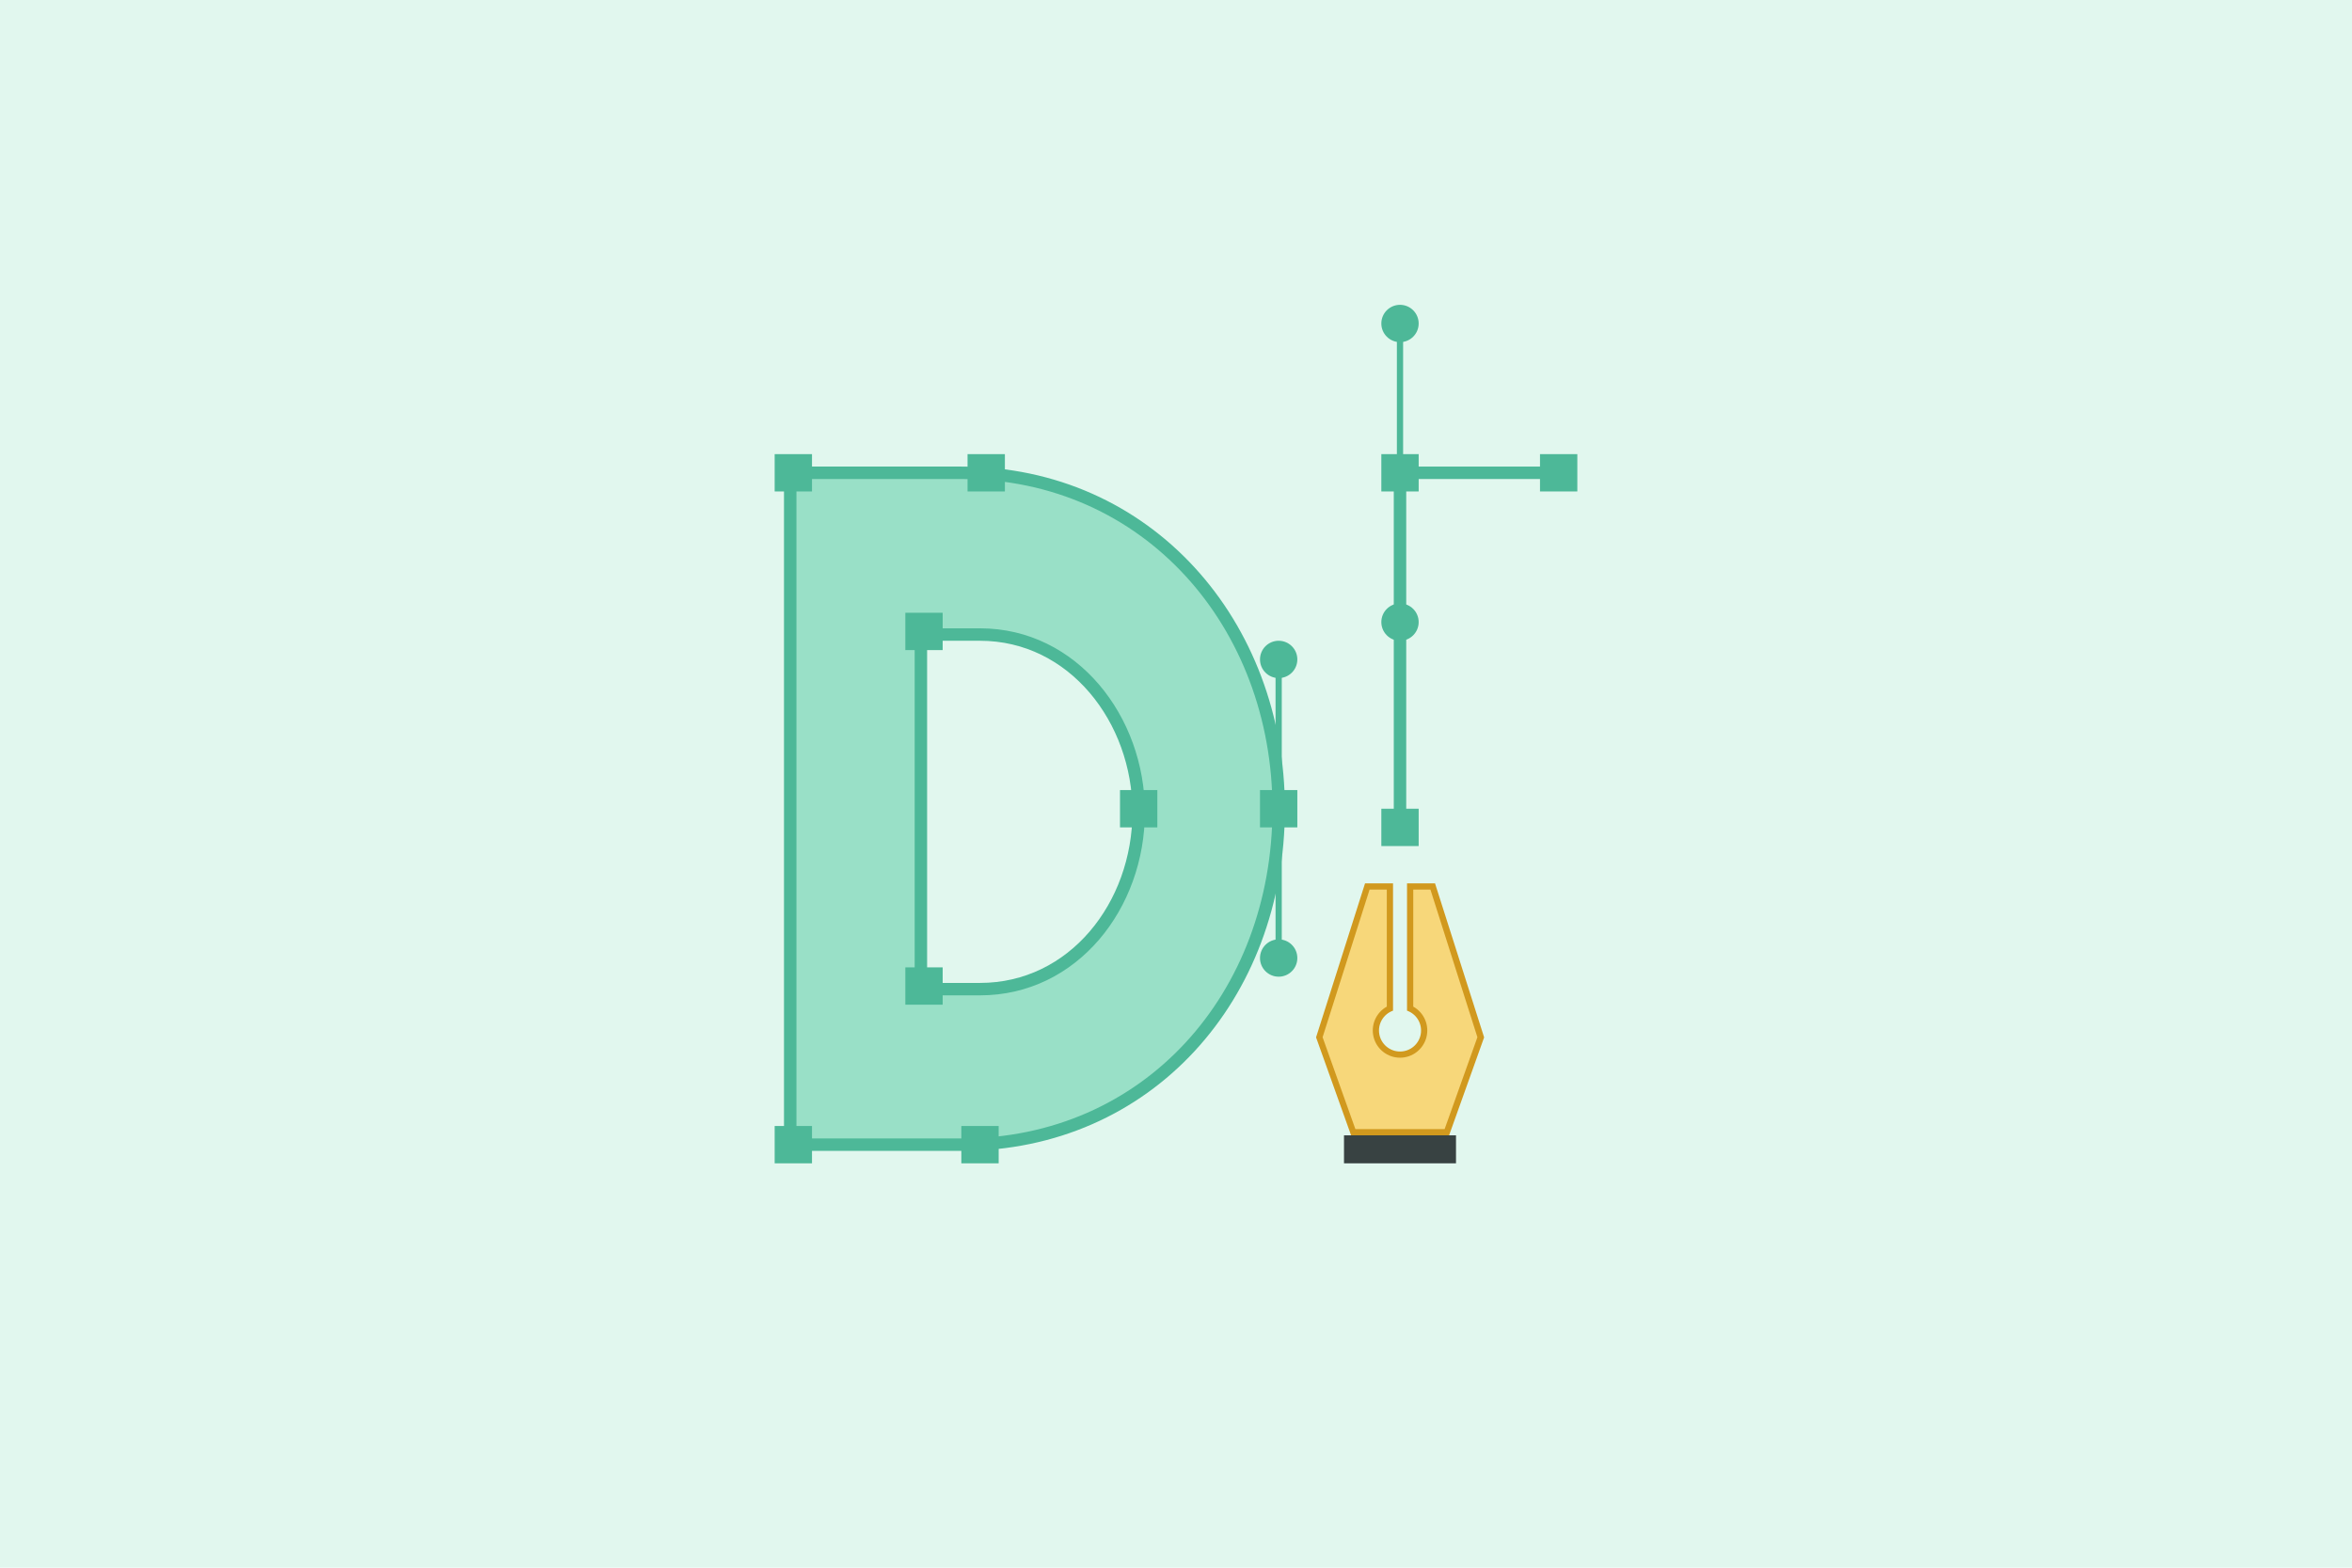
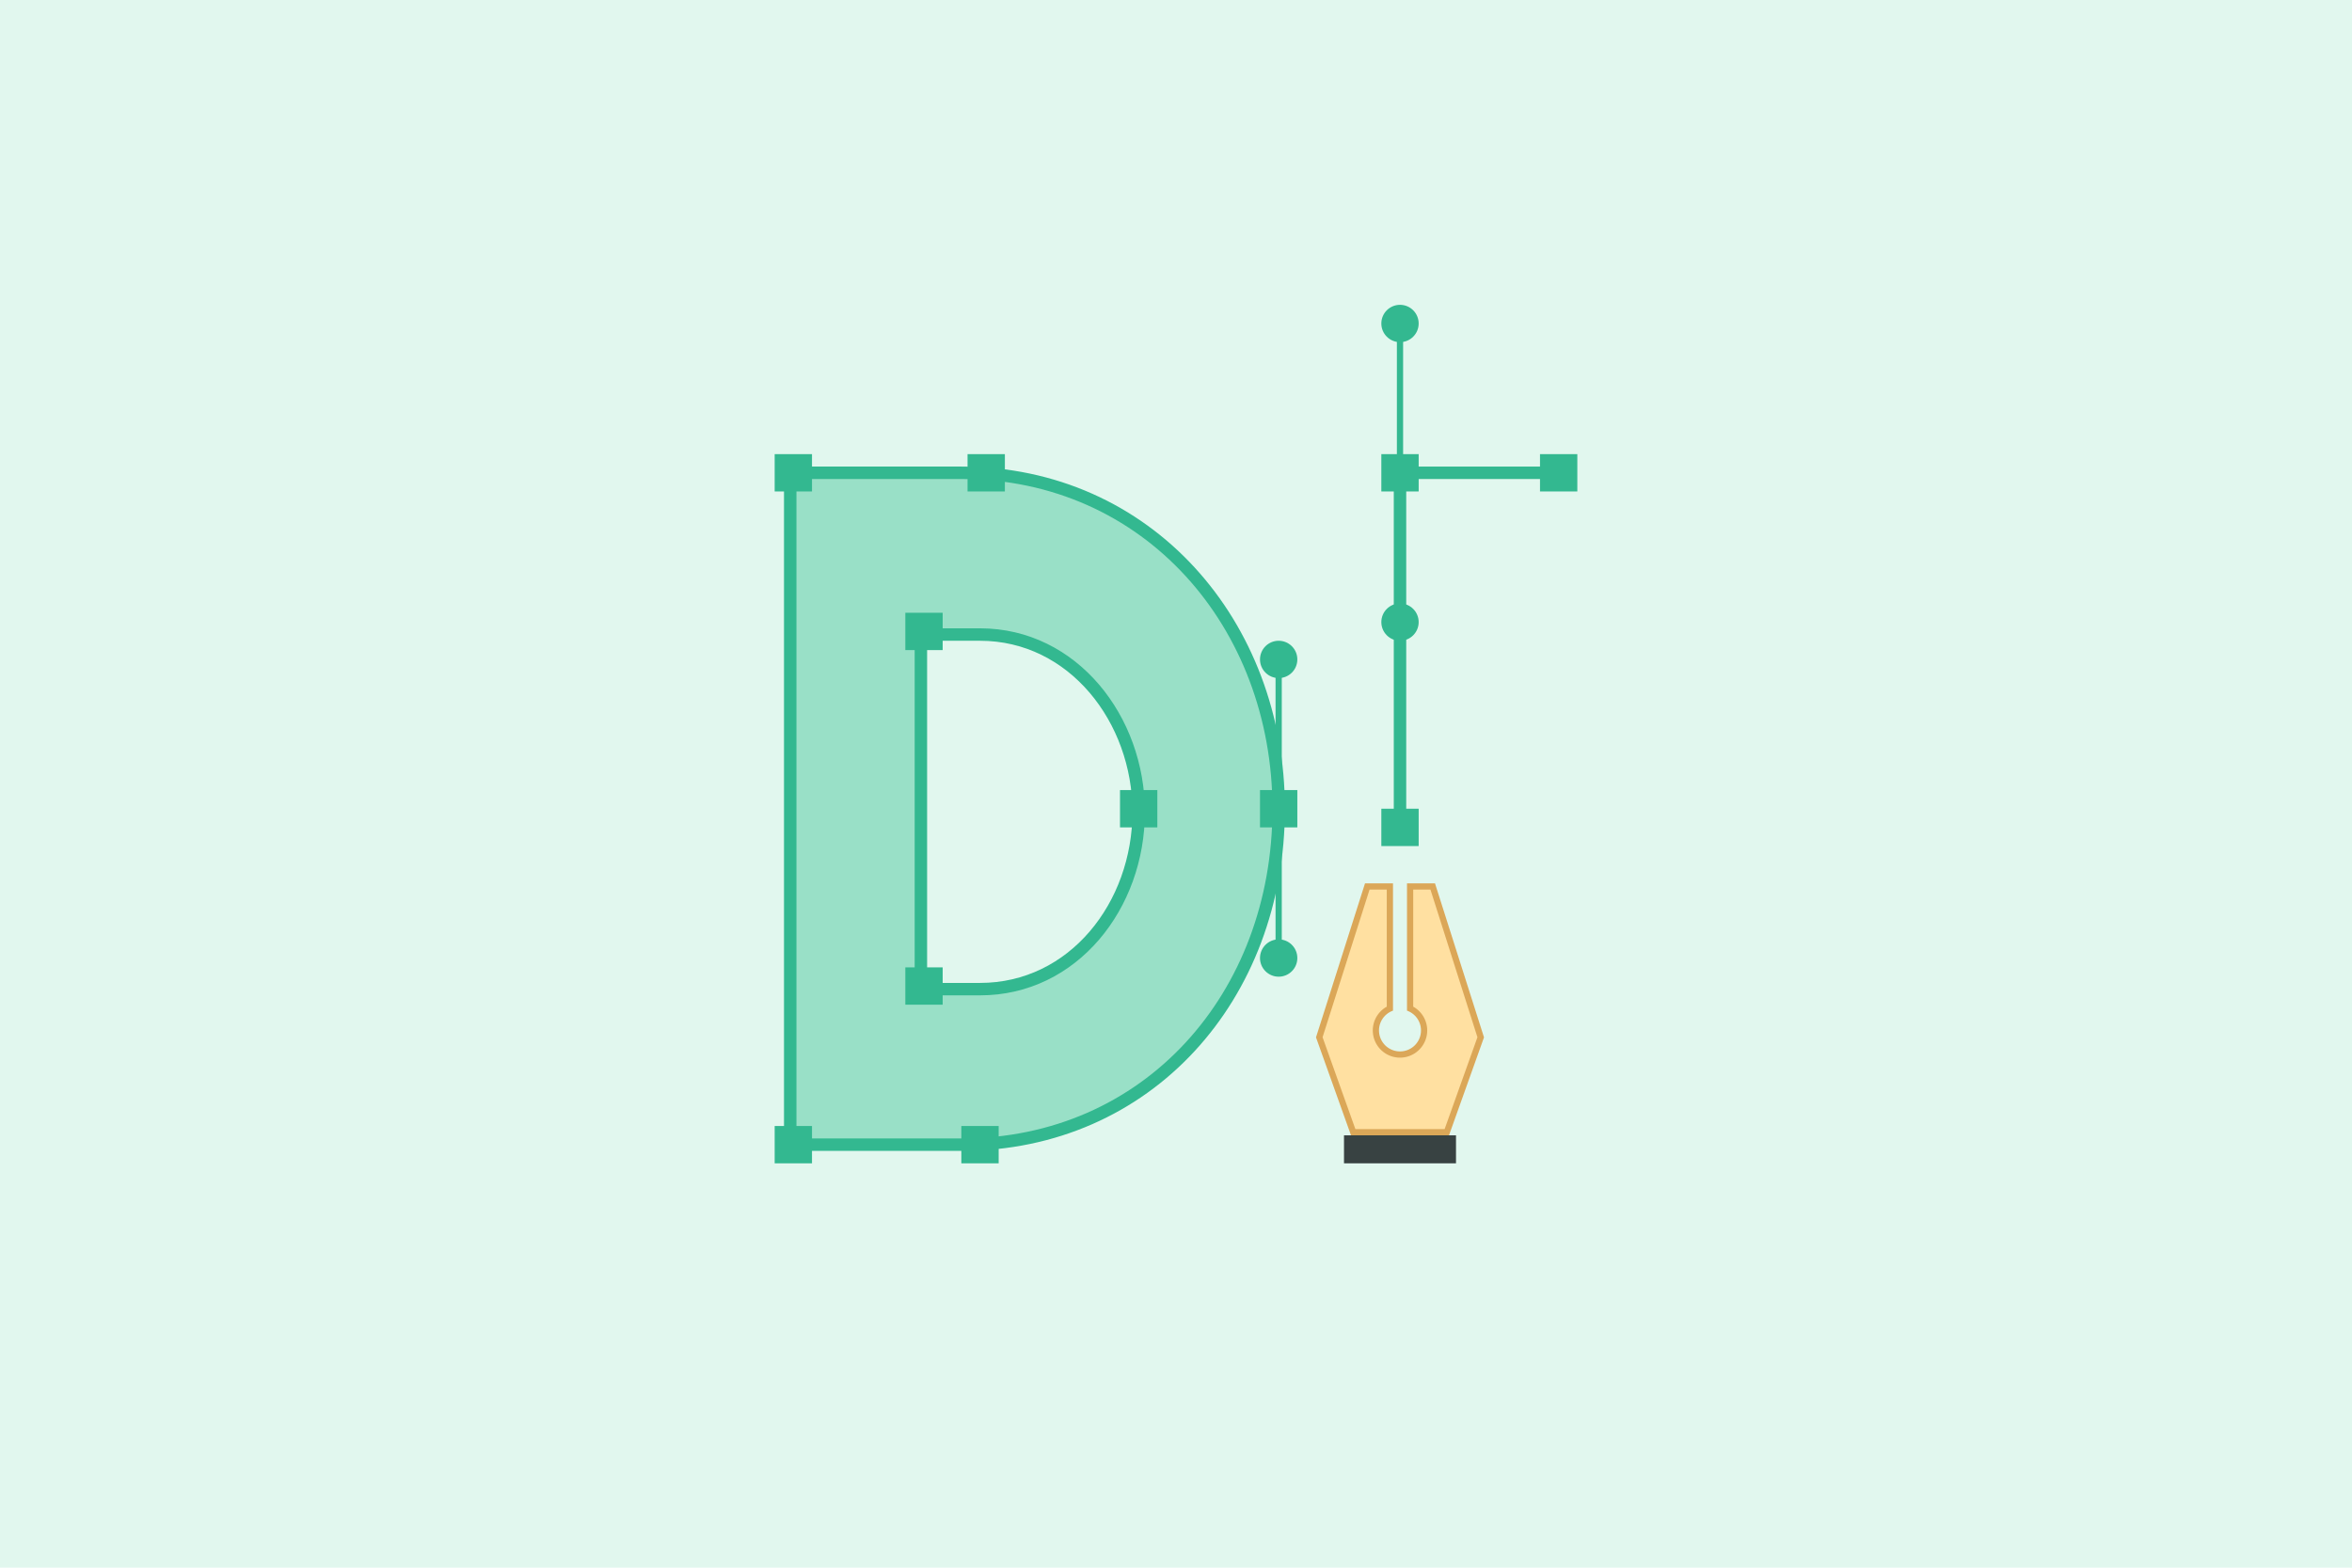
<svg xmlns="http://www.w3.org/2000/svg" viewBox="0 0 378 252">
  <defs>
    <style>
      .a {
        fill: #e1f7ee;
      }

      .b, .e {
        fill: none;
      }

      .b, .c, .e {
-         stroke: #4db898;
+         stroke: #33b890;
        stroke-miterlimit: 10;
      }

      .b, .c {
        stroke-width: 2px;
      }

      .c {
        fill: #99e0c7;
      }

      .d {
-         fill: #4db898;
+         fill: #33b890;
      }

      .f {
-         fill: #f7d77a;
+         fill: #ffe0a1;
      }

      .g {
-         fill: #d1991e;
+         fill: #dba758;
      }

      .h {
        fill: #384242;
      }
    </style>
  </defs>
  <g>
    <rect class="a" width="378" height="252" />
    <g>
      <polyline class="b" points="252 76 225 76 225 133" />
-       <path class="c" d="M154.5,76H127V184h27.5c30,0,51-23.88,51-54C205.5,100.38,184.5,76,154.5,76Zm3,83H148V102h9.5c15,0,25.5,13.69,25.5,28.5C183,145.56,172.5,159,157.5,159Z" />
+       <path class="c" d="M154.5,76H127V184h27.5c30,0,51-23.875,51-54C205.5,100.375,184.5,76,154.5,76Zm3,83H148V102h9.5c15,0,25.5,13.688,25.5,28.5C183,145.562,172.5,159,157.5,159Z" />
      <rect class="d" x="124.5" y="73" width="6" height="6" />
      <rect class="d" x="154.5" y="181" width="6" height="6" />
-       <rect class="d" x="155.5" y="73" width="6" height="6" />
+       <rect class="d" x="155.499" y="73" width="6" height="6" />
      <rect class="d" x="124.5" y="181" width="6" height="6" />
      <g>
        <line class="e" x1="205.5" y1="154" x2="205.5" y2="106" />
        <circle class="d" cx="205.5" cy="106" r="3" />
        <circle class="d" cx="205.5" cy="154" r="3" />
        <rect class="d" x="202.5" y="127" width="6" height="6" />
      </g>
      <g>
        <g>
-           <path class="f" d="M217.48,182L212,166.74l7.71-24.24h3.63v19.62a3.88,3.88,0,1,0,3.25,0V142.5h3.63L238,166.74,232.52,182h-15Z" />
-           <path class="g" d="M229.89,143l7.55,23.73-5.27,14.77H217.83l-5.27-14.77L220.11,143h2.77v18.81a4.38,4.38,0,1,0,4.25,0V143h2.77m0.73-1h-4.5v20.46a3.38,3.38,0,1,1-2.25,0V142h-4.5l-7.87,24.75,5.63,15.75h15.75l5.63-15.75L230.63,142h0Z" />
+           <path class="f" d="M217.477,182l-5.45-15.259L219.74,142.5h3.635v19.621a3.875,3.875,0,1,0,3.25,0V142.5H230.26l7.713,24.241L232.523,182Z" />
+           <path class="g" d="M229.894,143l7.551,23.732L232.17,181.5H217.83l-5.274-14.768L220.106,143h2.769v18.815a4.375,4.375,0,1,0,4.25,0V143h2.769m.731-1h-4.5v20.456a3.375,3.375,0,1,1-2.25,0V142h-4.5L211.5,166.75l5.625,15.75h15.75l5.625-15.75L230.625,142Z" />
        </g>
        <rect class="h" x="216" y="182.5" width="18" height="4.5" />
      </g>
      <rect class="d" x="145.5" y="98.5" width="6" height="6" />
      <rect class="d" x="180" y="127" width="6" height="6" />
      <rect class="d" x="145.5" y="155.5" width="6" height="6" />
      <g>
        <line class="e" x1="225" y1="100" x2="225" y2="52" />
        <circle class="d" cx="225" cy="52" r="3" />
        <circle class="d" cx="225" cy="100" r="3" />
        <rect class="d" x="222" y="73" width="6" height="6" />
      </g>
      <rect class="d" x="247.5" y="73" width="6" height="6" />
      <rect class="d" x="222" y="130" width="6" height="6" />
    </g>
  </g>
</svg>
